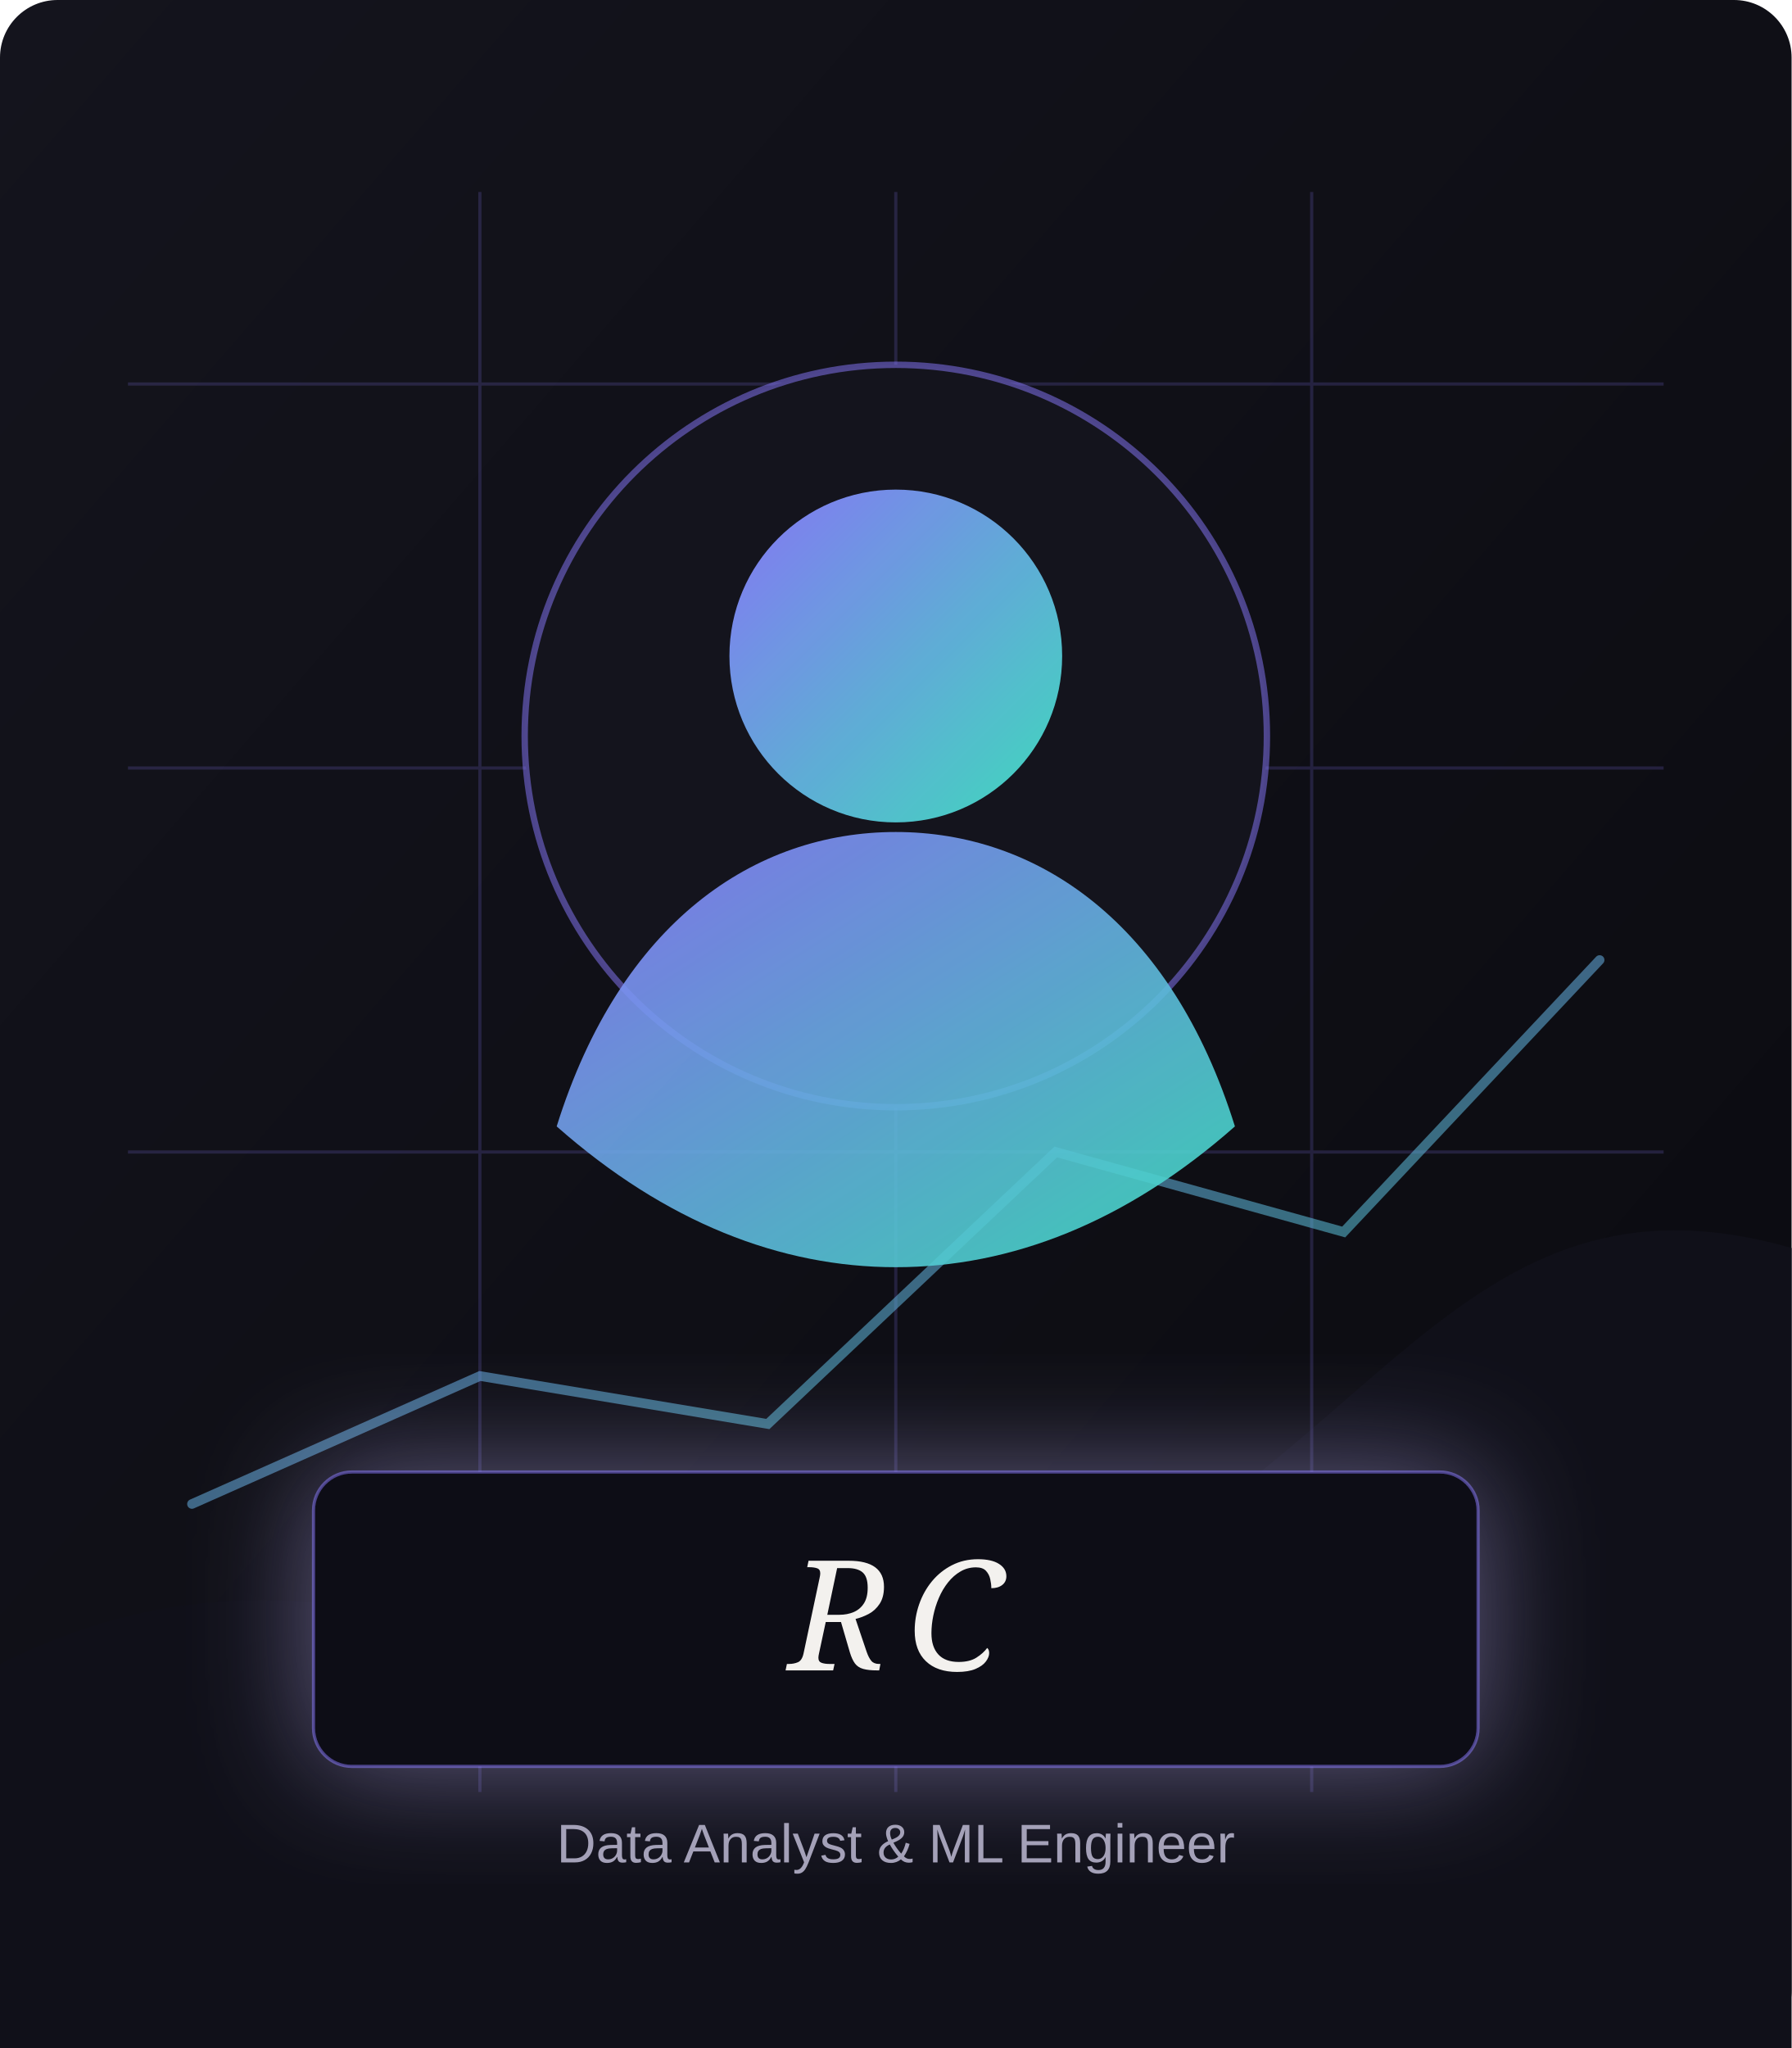
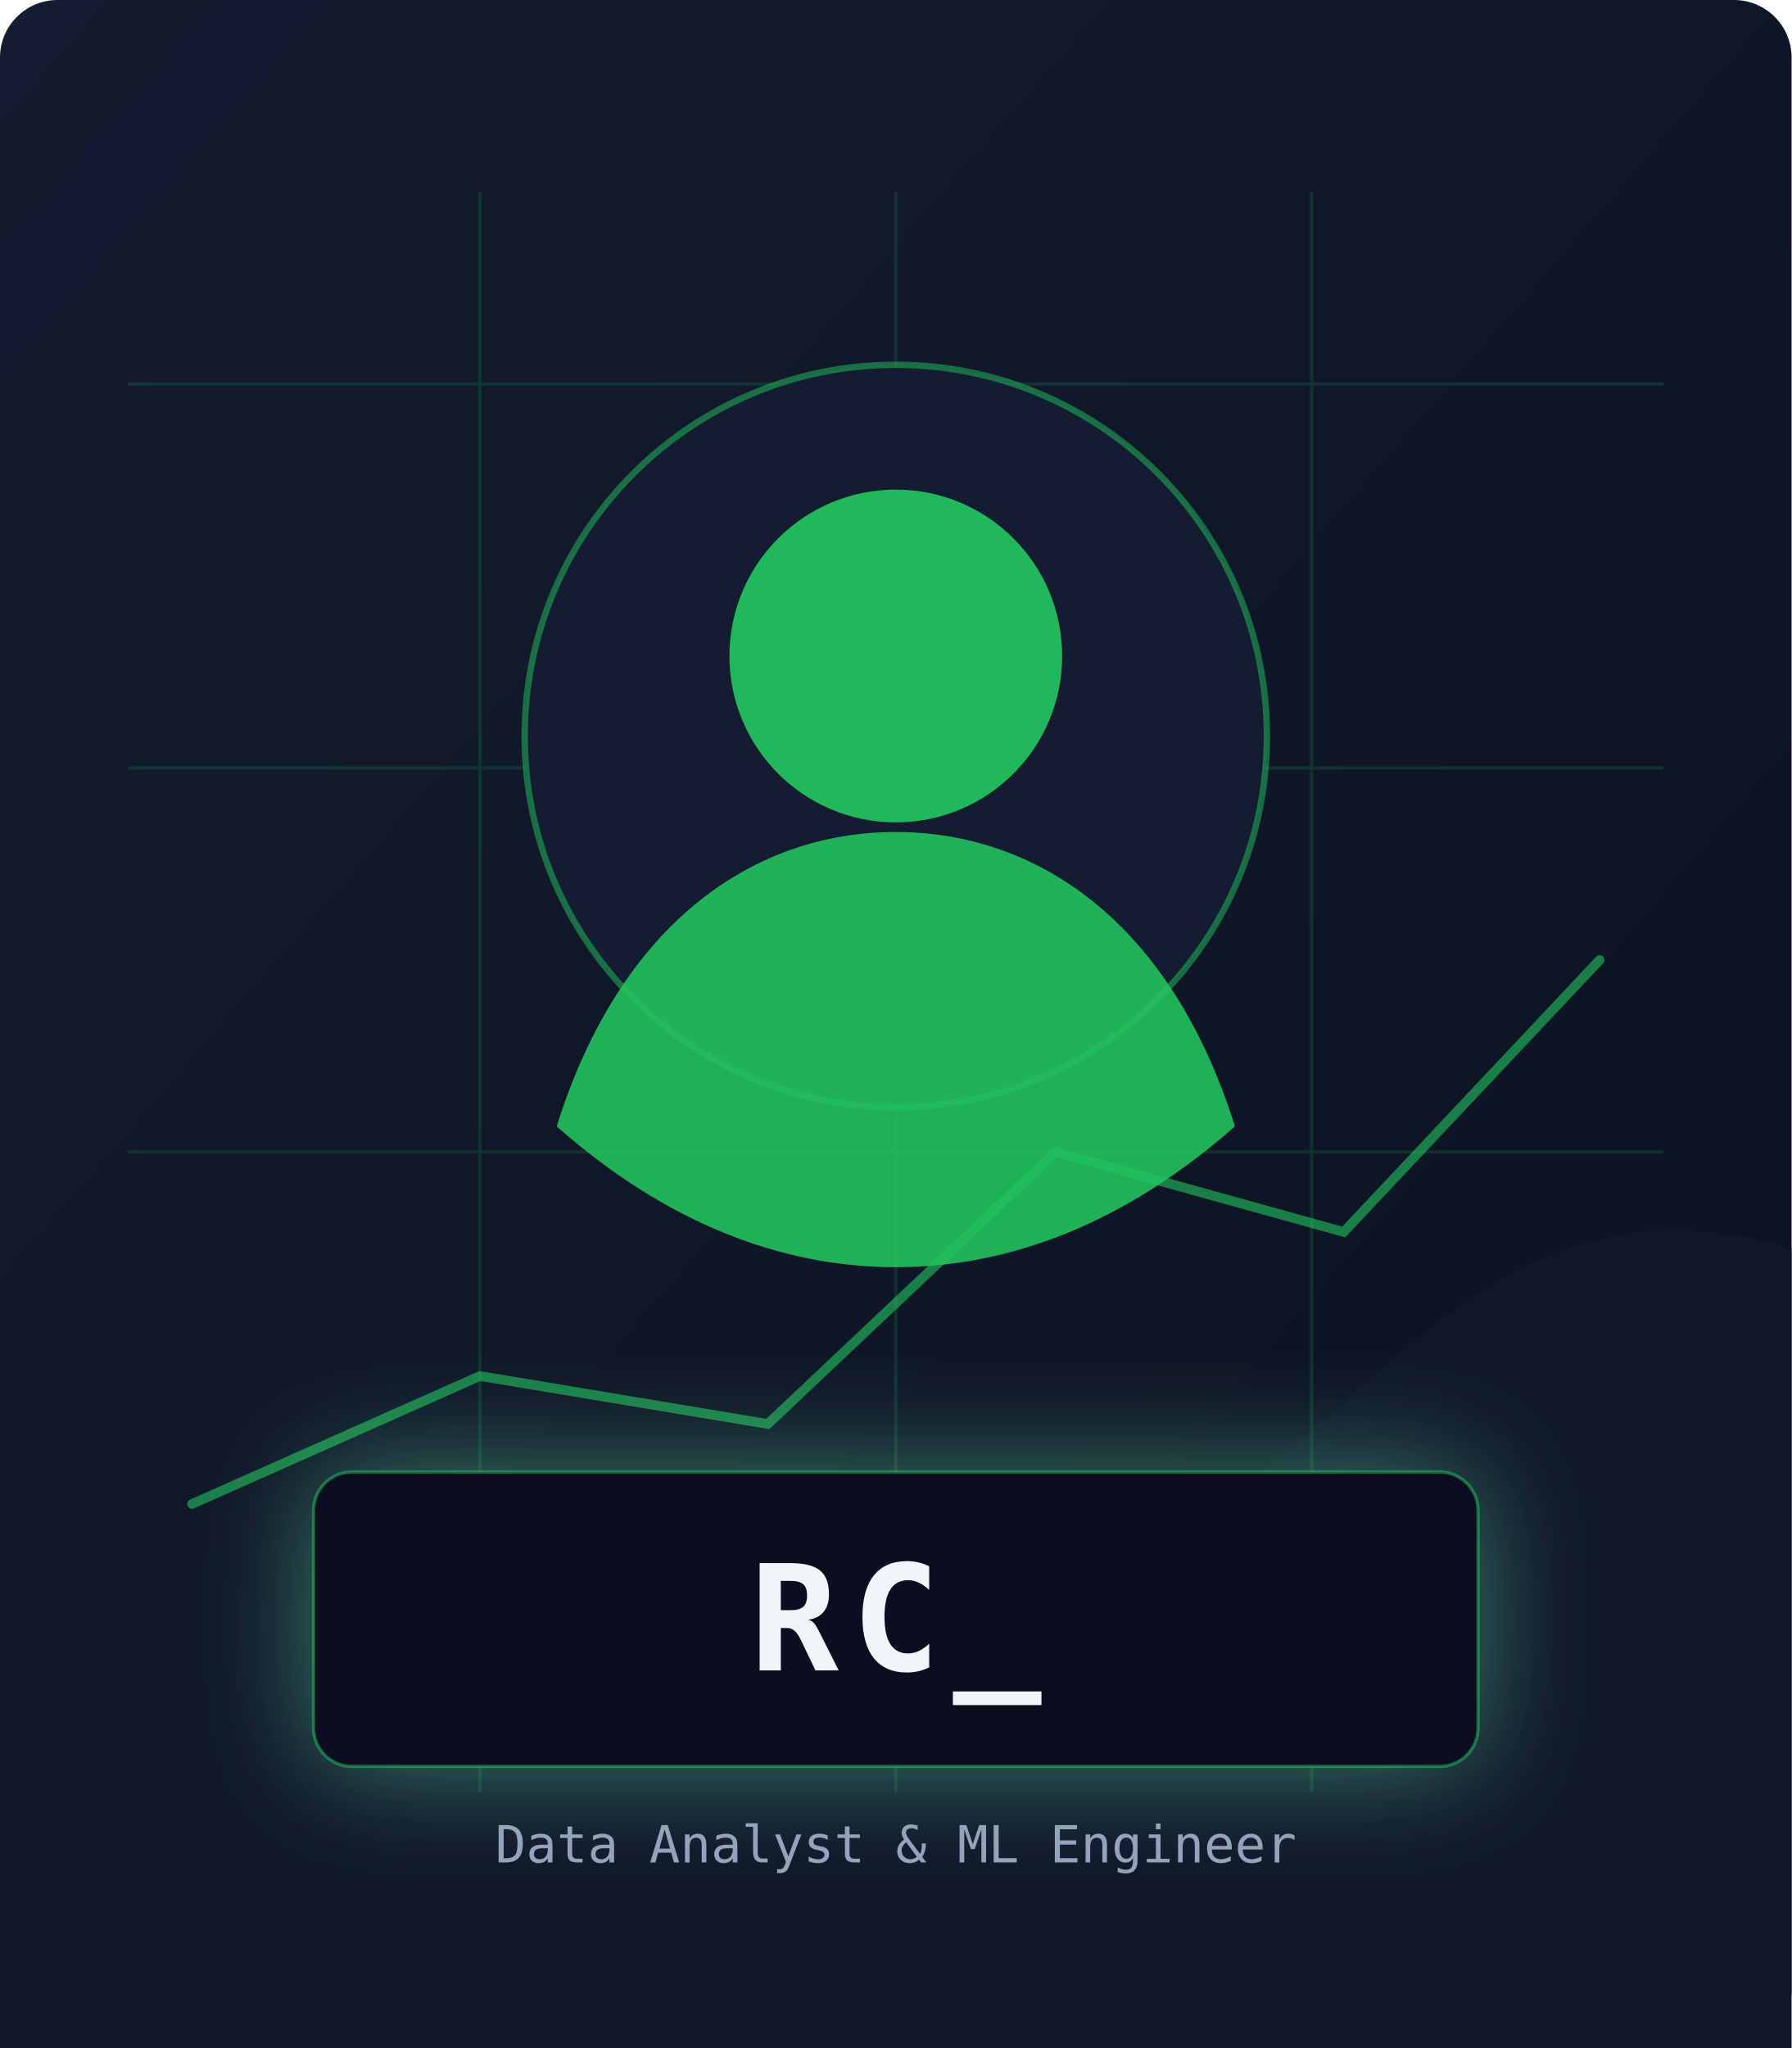
<svg xmlns="http://www.w3.org/2000/svg" viewBox="0 0 560 640" role="img" aria-labelledby="title desc">
  <defs>
    <linearGradient id="bg" x1="0" y1="0" x2="1" y2="1">
-       <stop offset="0" stop-color="#14141d" />
-       <stop offset="1" stop-color="#0a0a0f" />
-     </linearGradient>
-     <linearGradient id="accent" x1="0" y1="0" x2="1" y2="1">
-       <stop offset="0" stop-color="#8b7bff" />
-       <stop offset="1" stop-color="#41e3c5" />
+       <stop offset="0" stop-color="#131c30" />
+       <stop offset="1" stop-color="#0b1120" />
    </linearGradient>
    <filter id="glow" x="-40%" y="-40%" width="180%" height="180%">
      <feGaussianBlur stdDeviation="18" result="blur" />
-       <feColorMatrix in="blur" type="matrix" values="0 0 0 0 0.55  0 0 0 0 0.48  0 0 0 0 1  0 0 0 .45 0" />
+       <feColorMatrix in="blur" type="matrix" values="0 0 0 0 0.13  0 0 0 0 0.77  0 0 0 0 0.37  0 0 0 .5 0" />
      <feBlend in="SourceGraphic" />
    </filter>
  </defs>
  <rect width="560" height="640" rx="18" fill="url(#bg)" />
-   <path d="M0 520 C120 460 190 560 320 505 C430 460 455 360 560 390 L560 640 L0 640 Z" fill="#101019" />
-   <g opacity=".18" stroke="#8b7bff" stroke-width="1">
+   <path d="M0 520 C120 460 190 560 320 505 C430 460 455 360 560 390 L560 640 L0 640 Z" fill="#0f172a" />
+   <g opacity=".16" stroke="#22c55e" stroke-width="1">
    <path d="M40 120 H520" />
    <path d="M40 240 H520" />
    <path d="M40 360 H520" />
    <path d="M150 60 V560" />
    <path d="M280 60 V560" />
    <path d="M410 60 V560" />
  </g>
-   <path d="M60 470 L150 430 L240 445 L330 360 L420 385 L500 300" fill="none" stroke="url(#accent)" stroke-width="3" stroke-linecap="round" opacity=".55" />
-   <circle cx="280" cy="230" r="116" fill="#14141d" stroke="#8b7bff" stroke-opacity=".5" stroke-width="2" />
-   <circle cx="280" cy="205" r="52" fill="url(#accent)" opacity=".95" />
-   <path d="M174 352 C194 288 236 260 280 260 C324 260 366 288 386 352 C352 382 316 396 280 396 C244 396 208 382 174 352 Z" fill="url(#accent)" opacity=".9" />
+   <path d="M60 470 L150 430 L240 445 L330 360 L420 385 L500 300" fill="none" stroke="#22c55e" stroke-width="3" stroke-linecap="round" opacity=".6" />
+   <circle cx="280" cy="230" r="116" fill="#131c30" stroke="#22c55e" stroke-opacity=".5" stroke-width="2" />
+   <circle cx="280" cy="205" r="52" fill="#22c55e" opacity=".92" />
+   <path d="M174 352 C194 288 236 260 280 260 C324 260 366 288 386 352 C352 382 316 396 280 396 C244 396 208 382 174 352 Z" fill="#22c55e" opacity=".88" />
  <g filter="url(#glow)">
-     <rect x="98" y="460" width="364" height="92" rx="12" fill="#0c0c14" stroke="#8b7bff" stroke-opacity=".5" />
-     <text x="280" y="522" text-anchor="middle" font-family="Georgia, serif" font-size="48" font-weight="500" font-style="italic" fill="#f3f1ee" letter-spacing="6">RC</text>
+     <rect x="98" y="460" width="364" height="92" rx="12" fill="#0b1120" stroke="#22c55e" stroke-opacity=".5" />
+     <text x="280" y="522" text-anchor="middle" font-family="'JetBrains Mono', monospace" font-size="46" font-weight="800" fill="#f1f5f9" letter-spacing="4">RC_</text>
  </g>
-   <text x="280" y="582" text-anchor="middle" font-family="Arial, Helvetica, sans-serif" font-size="17" fill="#a4a1b8">Data Analyst &amp; ML Engineer</text>
+   <text x="280" y="582" text-anchor="middle" font-family="'JetBrains Mono', monospace" font-size="16" fill="#94a3b8">Data Analyst &amp; ML Engineer</text>
</svg>
